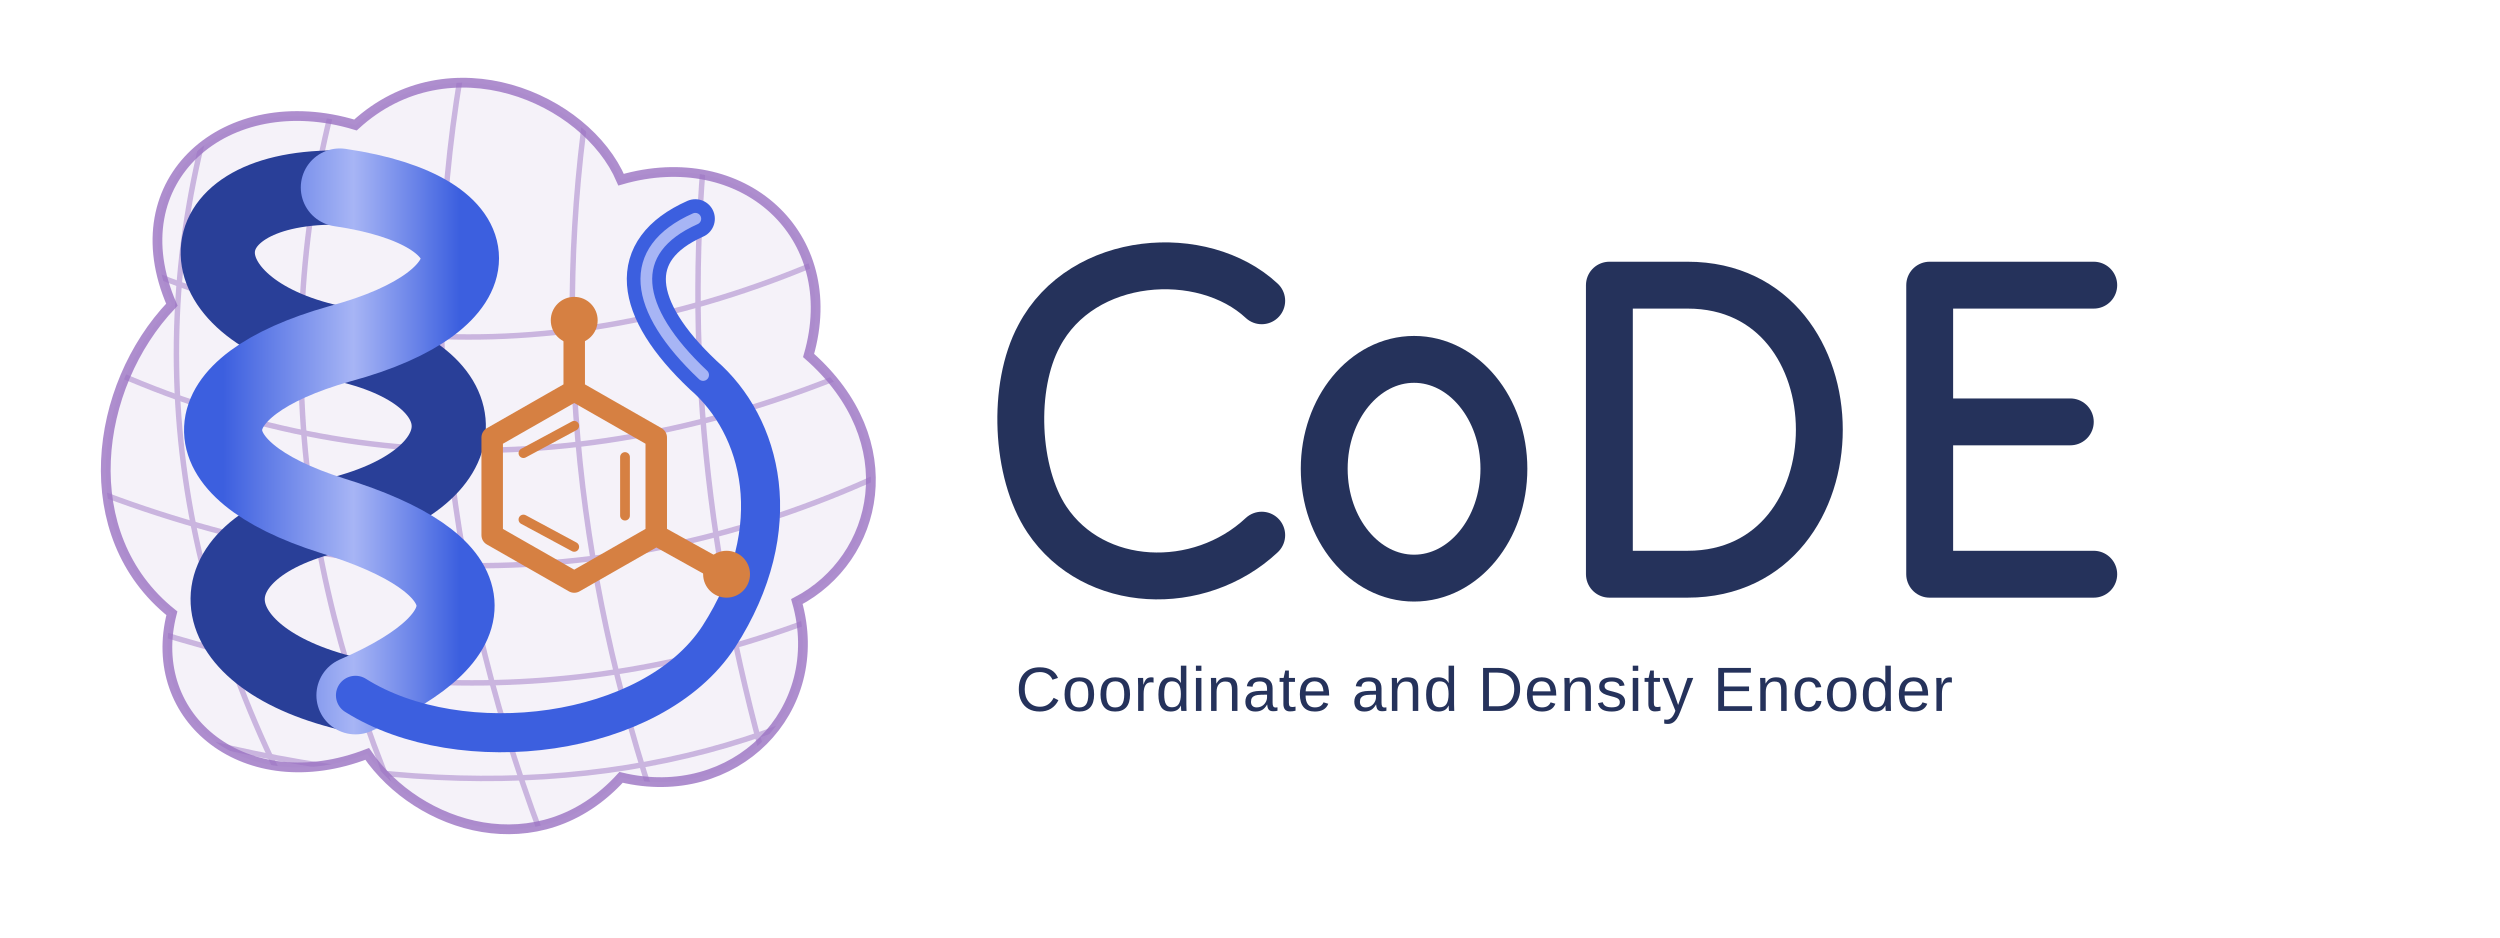
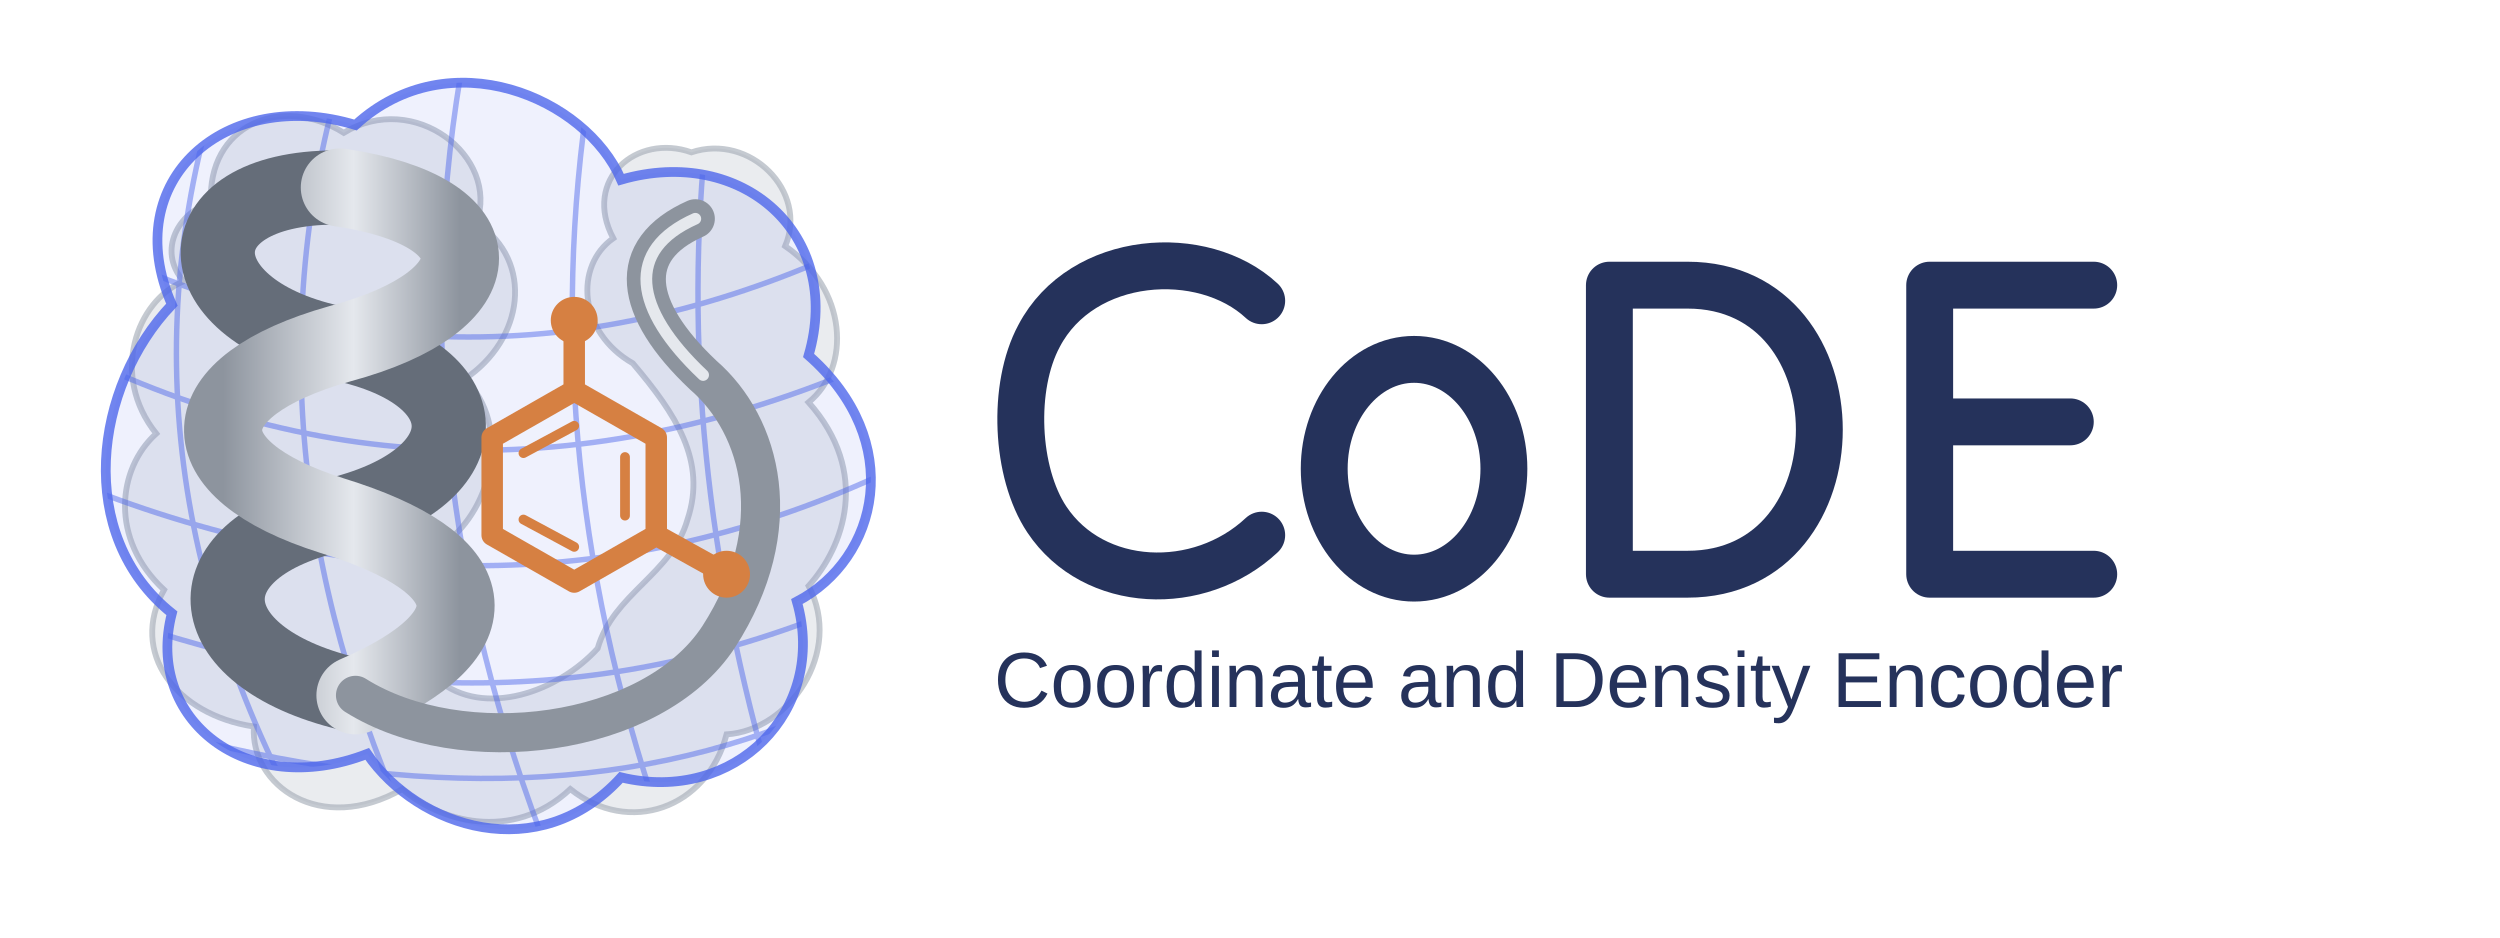
<svg xmlns="http://www.w3.org/2000/svg" width="640" height="240" viewBox="0 0 640 240" role="img" aria-labelledby="title desc">
  <defs>
    <linearGradient id="ribbon" x1="0" y1="0" x2="1" y2="0">
-       <stop stop-color="#3C5FDF" />
-       <stop offset=".55" stop-color="#A7B5F5" />
-       <stop offset="1" stop-color="#3C5FDF" />
+       <stop stop-color="#8D949E" />
+       <stop offset=".55" stop-color="#E5E8ED" />
+       <stop offset="1" stop-color="#8D949E" />
    </linearGradient>
    <path id="envelope" d="M44 78 C30 46 58 22 91 32 C115 10 150 25 159 46 C190 37 216 60 207 91 C232 113 225 143 204 154 C212 182 188 206 159 199 C138 222 107 212 94 193 C63 205 37 184 44 157 C19 137 24 99 44 78Z" />
    <clipPath id="density">
      <use href="#envelope" />
    </clipPath>
  </defs>
-   <use href="#envelope" fill="#9A72C2" fill-opacity=".09" stroke="#9A72C2" stroke-width="2.5" stroke-opacity=".8" />
-   <g clip-path="url(#density)" fill="none" stroke="#9A72C2" stroke-width="1.4" opacity=".48">
+   <path d="M54 52 C53 32 72 24 88 34 C106 23 128 40 122 57 C137 67 134 87 119 97 C131 109 126 130 114 139 C131 149 124 167 112 174 C124 184 143 177 153 166 C157 152 172 147 176 133 C181 118 173 106 162 93 C148 85 147 68 157 61 C149 46 163 34 177 39 C192 34 207 49 201 63 C217 74 218 94 207 103 C223 121 216 140 207 150 C216 167 202 187 186 188 C181 207 161 214 146 202 C131 216 112 210 103 202 C82 214 64 201 65 186 C45 183 33 167 42 151 C28 138 30 120 40 111 C28 96 35 77 47 72 C40 64 46 54 54 52Z" fill="#D7DAE0" fill-opacity=".5" stroke="#A7AEB8" stroke-opacity=".65" stroke-width="1.5" />
+   <use href="#envelope" fill="#4E67EB" fill-opacity=".09" stroke="#4E67EB" stroke-width="2.5" stroke-opacity=".8" />
+   <g clip-path="url(#density)" fill="none" stroke="#4E67EB" stroke-width="1.4" opacity=".48">
    <path d="M21 62 Q122 112 227 59 M20 91 Q123 141 234 88 M20 124 Q130 168 231 119 M26 157 Q129 195 224 152 M34 185 Q135 215 210 182" />
    <path d="M57 18 Q24 119 83 220 M88 17 Q58 117 110 224 M119 13 Q100 116 141 220 M151 22 Q136 118 171 216 M181 32 Q172 115 198 203" />
  </g>
-   <path d="M86 48 C45 48 46 80 87 88 C125 96 124 123 85 132 C47 141 50 169 91 178" fill="none" stroke="#293F98" stroke-width="19" stroke-linecap="round" />
+   <path d="M86 48 C45 48 46 80 87 88 C125 96 124 123 85 132 C47 141 50 169 91 178" fill="none" stroke="#656D79" stroke-width="19" stroke-linecap="round" />
  <path d="M87 48 C128 54 128 77 87 88 C48 99 47 120 85 132 C124 144 128 162 91 178" fill="none" stroke="url(#ribbon)" stroke-width="20" stroke-linecap="round" />
-   <path d="M91 178 C118 195 167 189 184 163 C202 135 195 109 180 96 C162 79 160 64 178 56" fill="none" stroke="#3C5FDF" stroke-width="10" stroke-linecap="round" />
-   <path d="M180 96 C162 79 160 64 178 56" fill="none" stroke="#A7B5F5" stroke-width="3" stroke-linecap="round" />
+   <path d="M91 178 C118 195 167 189 184 163 C202 135 195 109 180 96 C162 79 160 64 178 56" fill="none" stroke="#8D949E" stroke-width="10" stroke-linecap="round" />
+   <path d="M180 96 C162 79 160 64 178 56" fill="none" stroke="#E5E8ED" stroke-width="3" stroke-linecap="round" />
  <g fill="none" stroke="#D68042" stroke-width="5.5" stroke-linejoin="round" stroke-linecap="round">
    <path d="M126 112 L147 100 L168 112 L168 137 L147 149 L126 137 Z M168 137 L186 147 M147 100 L147 82" />
    <path d="M134 116 L147 109 M160 117 L160 132 M147 140 L134 133" stroke-width="2.5" />
  </g>
  <g fill="#D68042">
    <circle cx="147" cy="82" r="6" />
    <circle cx="186" cy="147" r="6" />
  </g>
  <g fill="none" stroke="#25325B" stroke-width="12" stroke-linecap="round" stroke-linejoin="round">
    <path d="M323 77 C308 63 277 65 266 86 C259 99 260 121 268 133 C280 151 307 152 323 137" />
    <ellipse cx="362" cy="120" rx="23" ry="28" />
    <path d="M412 73 L412 147 L432 147 C477 147 477 73 432 73 Z" />
    <path d="M536 73 L494 73 L494 147 L536 147 M494 108 L530 108" />
  </g>
-   <text x="260" y="182" fill="#25325B" font-family="Arial, Helvetica, sans-serif" font-size="16" letter-spacing=".3">Coordinate and Density Encoder</text>
+   <text x="399" y="181" text-anchor="middle" fill="#25325B" font-family="Arial, Helvetica, sans-serif" font-size="20" letter-spacing="0">Coordinate and Density Encoder</text>
</svg>
